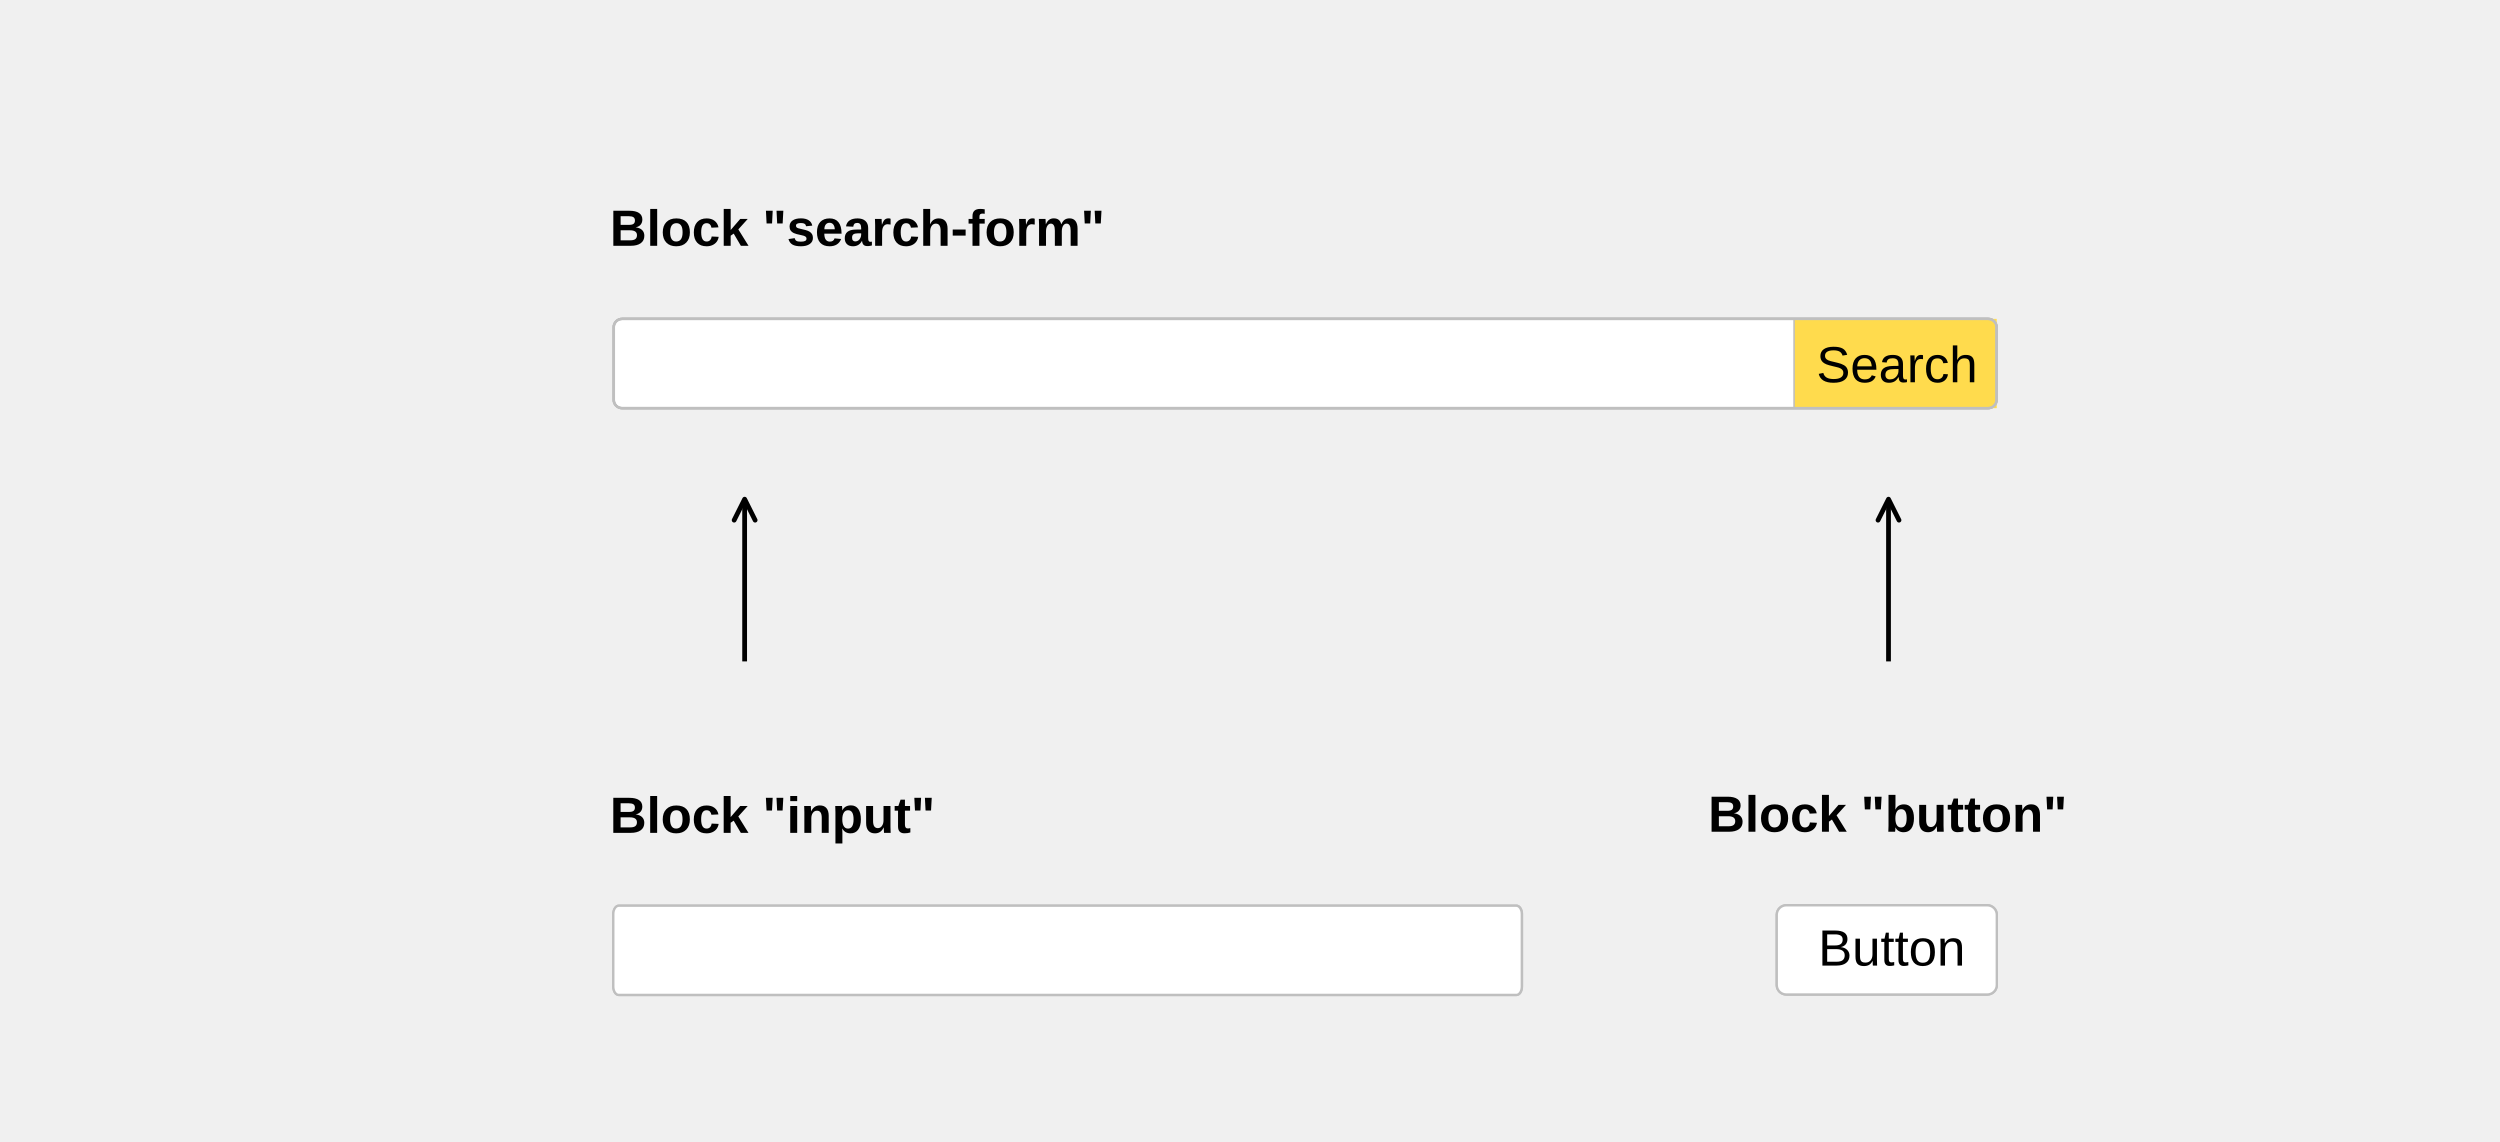
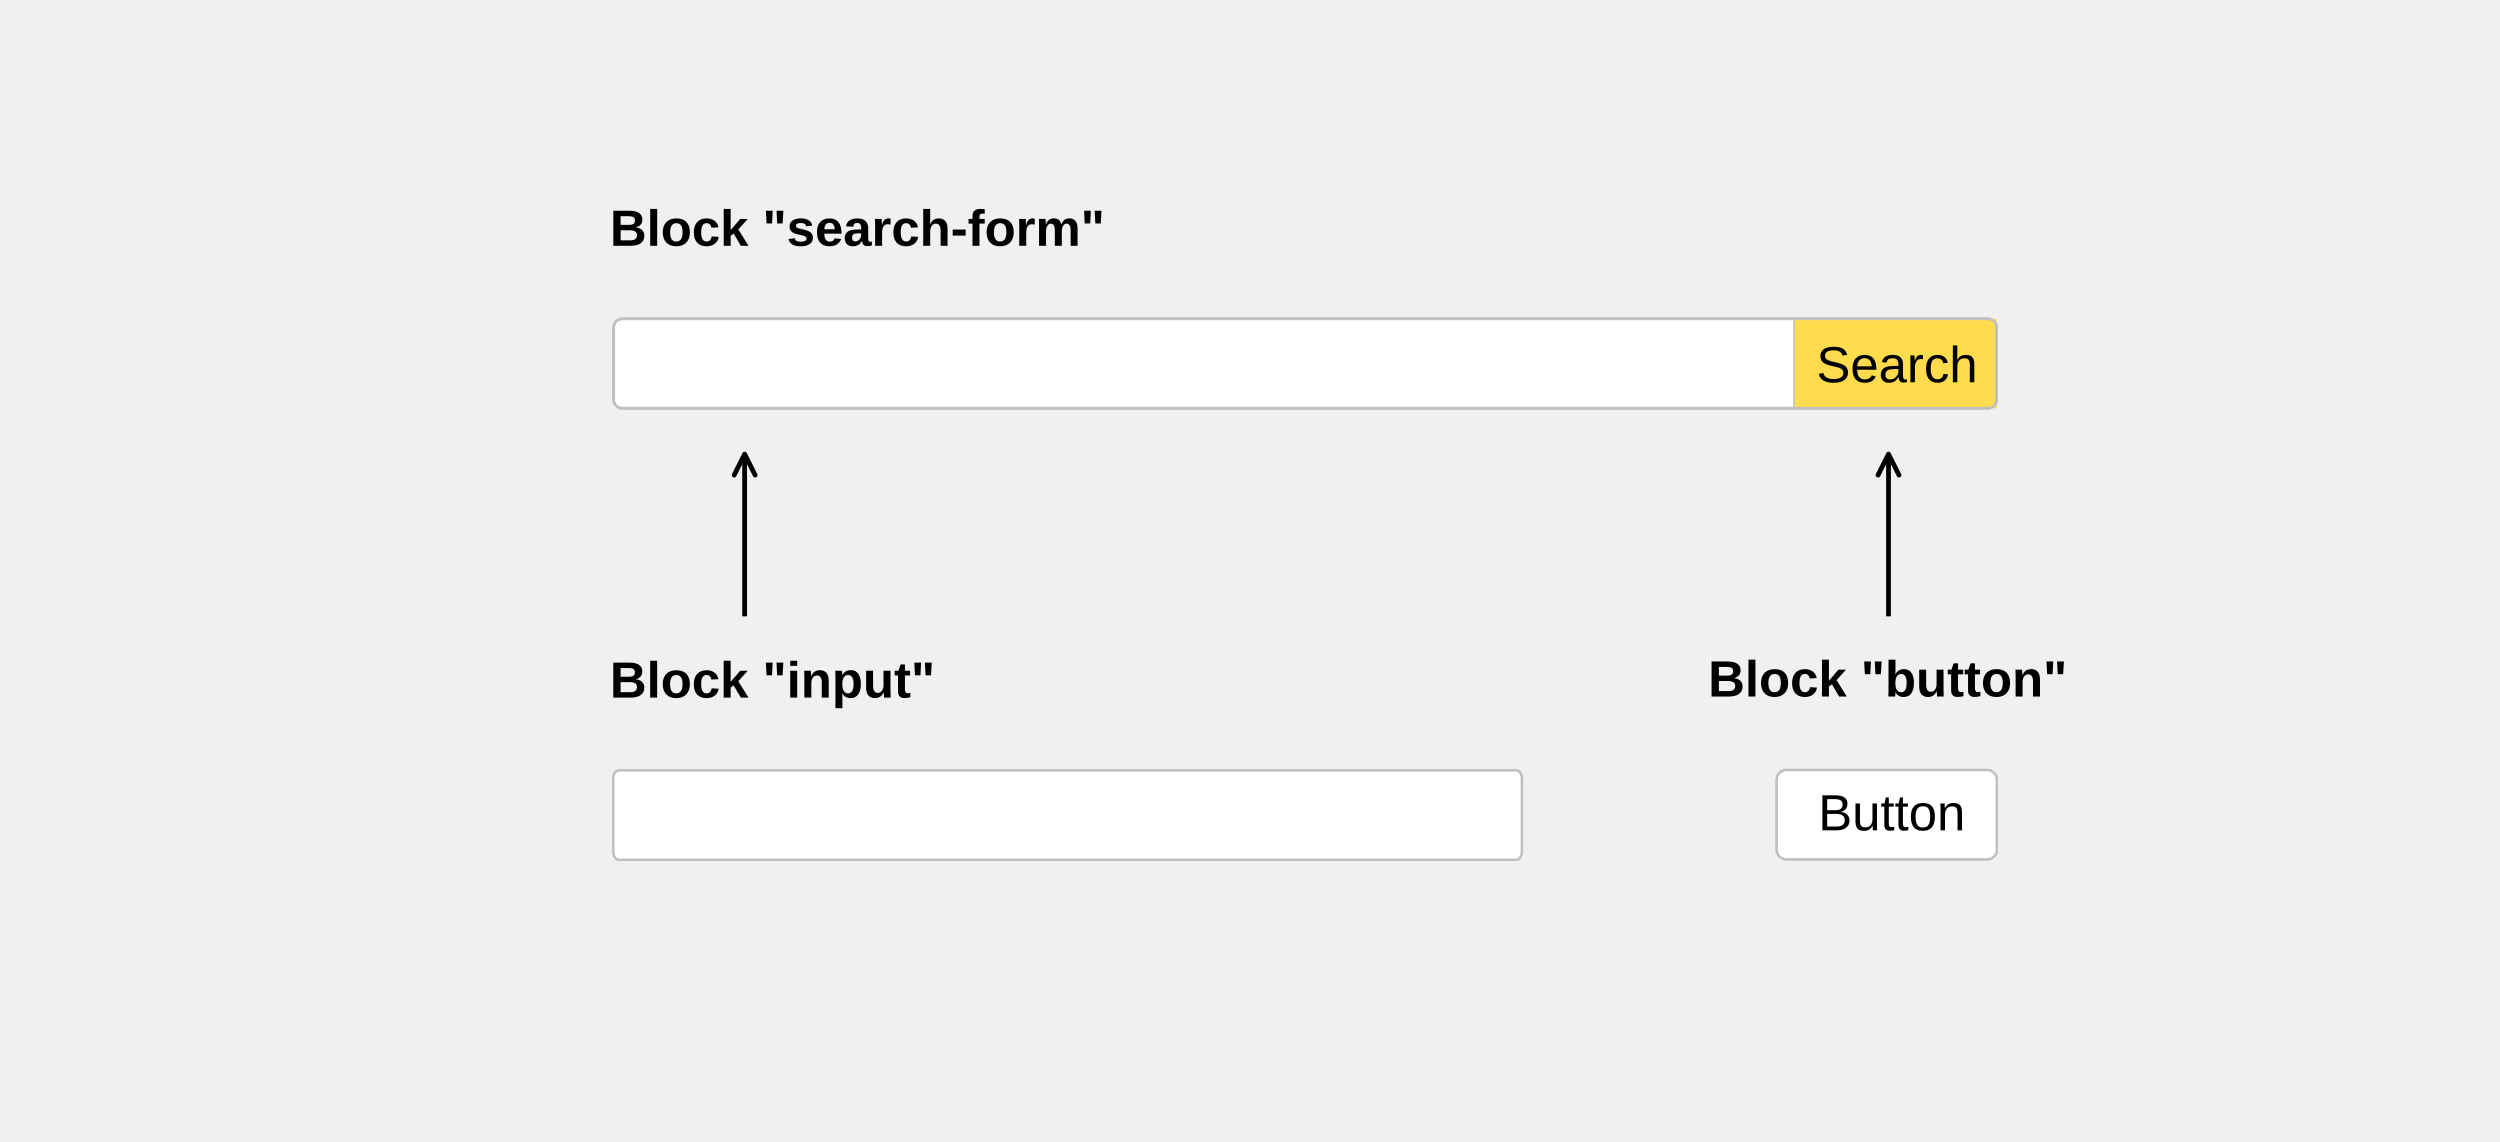
<svg xmlns="http://www.w3.org/2000/svg" xmlns:xlink="http://www.w3.org/1999/xlink" width="786" height="359" viewBox="0 0 785.578 359.054" xml:space="preserve" color-interpolation-filters="sRGB" class="st12">
  <style type="text/css">
	
		.st1 {fill:none;marker-end:url(#mrkr13-4);stroke:none;stroke-linecap:butt;stroke-width:1.5}
		.st2 {fill:#ffcc00;fill-opacity:1;stroke:#ffcc00;stroke-opacity:1;stroke-width:0.373}
		.st3 {fill:#000000;font-family:Arial;font-size:1.333em;font-weight:bold}
		.st4 {fill:#ffffff;stroke:#bfbfbf;stroke-linecap:butt;stroke-width:0.75}
		.st5 {fill:#ffdb4d;stroke:none;stroke-linecap:butt;stroke-width:0.75}
		.st6 {fill:none;stroke:none;stroke-linecap:butt;stroke-width:0.75}
		.st7 {fill:#000000;font-family:Arial;font-size:1.333em}
		.st8 {fill:none;stroke:#bfbfbf;stroke-linecap:butt;stroke-width:0.75}
		.st9 {marker-end:url(#mrkr3-49);stroke:#000000;stroke-linecap:butt;stroke-width:1.5}
		.st10 {fill:#000000;fill-opacity:1;stroke:#000000;stroke-opacity:1;stroke-width:0.455}
		.st11 {stroke:#bfbfbf;stroke-linecap:butt;stroke-width:0.5}
		.st12 {fill:none;fill-rule:evenodd;font-size:12px;overflow:visible;stroke-linecap:square;stroke-miterlimit:3}
	
	</style>
  <defs id="Patterns_And_Gradients">
    <linearGradient id="grad0-46" x1="0" y1="0" x2="1" y2="0" gradientTransform="rotate(270 0.5 0.5)">
      <stop offset="0" stop-color="#f2f2f2" stop-opacity="1" />
      <stop offset="1" stop-color="#ffffff" stop-opacity="1" />
    </linearGradient>
  </defs>
  <defs id="Markers">
    <g id="lend13">
      <path d="M 3 1 L 0 0 L 3 -1 L 3 1 " style="stroke:none" />
    </g>
    <marker id="mrkr13-4" class="st2" refX="-8.04" orient="auto" markerUnits="strokeWidth" overflow="visible">
      <use xlink:href="#lend13" transform="scale(-2.68,-2.68) " />
    </marker>
    <g id="lend3">
      <path d="M 2 1 L 0 0 L 2 -1 " style="stroke-linecap:round;stroke-linejoin:round;fill:none" />
    </g>
    <marker id="mrkr3-49" class="st10" orient="auto" markerUnits="strokeWidth" overflow="visible">
      <use xlink:href="#lend3" transform="scale(-2.2,-2.2) " />
    </marker>
  </defs>
  <g>
    <g id="shape212-1" transform="translate(185.481,-272.393)">
      <rect x="0" y="330.708" width="167.716" height="28.346" class="st1" />
      <text x="6.03" y="349.68" class="st3">Block "search-form"</text>
    </g>
    <g id="group213-6" transform="translate(192.753,-230.708)">
      <g id="shape214-7">
        <path d="M-0 356.42 A2.636 2.632 -180 0 0 2.64 359.05 L432.2 359.05 A2.636 2.632 -180 0 0 434.83 356.42 L434.83         333.61 A2.636 2.632 -180 0 0 432.2 330.98 L2.64 330.98 A2.636 2.632 -180 0 0 0 333.61 L0 356.42         Z" class="st4" />
      </g>
      <g id="shape215-9" transform="translate(-0.0664501,5.68434E-014)">
        <path d="M-0 356.42 A2.636 2.632 -180 0 0 2.64 359.05 L432.2 359.05 A2.636 2.632 -180 0 0 434.83 356.42 L434.83         333.61 A2.636 2.632 -180 0 0 432.2 330.98 L2.64 330.98 A2.636 2.632 -180 0 0 0 333.61 L0 356.42         Z" class="st4" />
      </g>
    </g>
    <g id="shape216-11" transform="translate(563.832,-230.708)">
      <rect x="0" y="330.975" width="63.755" height="28.079" class="st5" />
    </g>
-     <g id="group217-13" transform="translate(558.422,-46.322)">
+     <g id="group217-13" transform="translate(558.422,-88.8416)">
      <g id="shape218-14">
        <path d="M0 356.05 A3.009 3.009 -180 0 0 3.01 359.05 L66.19 359.05 A3.009 3.009 -180 0 0 69.2 356.05 L69.2         333.98 A3.009 3.009 -180 0 0 66.19 330.98 L3.01 330.98 A3.009 3.009 -180 0 0 0 333.98 L0 356.05         Z" class="st4" />
      </g>
      <g id="shape219-16">
        <path d="M0 356.05 A3.009 3.009 -180 0 0 3.01 359.05 L66.19 359.05 A3.009 3.009 -180 0 0 69.2 356.05 L69.2         333.98 A3.009 3.009 -180 0 0 66.19 330.98 L3.01 330.98 A3.009 3.009 -180 0 0 0 333.98 L0 356.05         Z" class="st4" />
      </g>
    </g>
-     <g id="shape220-18" transform="translate(571.467,-54.378)">
+     <g id="shape220-18" transform="translate(571.467,-96.8977)">
      <rect x="0" y="347.354" width="48.75" height="11.7" class="st6" />
      <text x="0" y="358" class="st7">Button</text>
    </g>
    <g id="group221-21" transform="translate(192.753,-230.708)">
      <g id="shape222-22">
        <path d="M-0 356.42 A2.636 2.632 -180 0 0 2.64 359.05 L432.2 359.05 A2.636 2.632 -180 0 0 434.83 356.42 L434.83         333.61 A2.636 2.632 -180 0 0 432.2 330.98 L2.64 330.98 A2.636 2.632 -180 0 0 0 333.61 L0 356.42         Z" class="st8" />
      </g>
      <g id="shape223-24" transform="translate(-0.0664501,5.68434E-014)">
        <path d="M-0 356.42 A2.636 2.632 -180 0 0 2.64 359.05 L432.2 359.05 A2.636 2.632 -180 0 0 434.83 356.42 L434.83         333.61 A2.636 2.632 -180 0 0 432.2 330.98 L2.64 330.98 A2.636 2.632 -180 0 0 0 333.61 L0 356.42         Z" class="st8" />
      </g>
    </g>
-     <g id="group224-26" transform="translate(192.614,-46.1884)">
+     <g id="group224-26" transform="translate(192.614,-88.708)">
      <g id="shape225-27">
        <path d="M0 356.42 A1.732 2.632 -180 0 0 1.73 359.05 L283.97 359.05 A1.732 2.632 -180 0 0 285.7 356.42 L285.7         333.61 A1.732 2.632 -180 0 0 283.97 330.98 L1.73 330.98 A1.732 2.632 -180 0 0 -0 333.61 L0 356.42         Z" class="st4" />
      </g>
      <g id="shape226-29" transform="translate(-0.0436604,5.68434E-014)">
        <path d="M0 356.42 A1.732 2.632 -180 0 0 1.73 359.05 L283.97 359.05 A1.732 2.632 -180 0 0 285.7 356.42 L285.7         333.61 A1.732 2.632 -180 0 0 283.97 330.98 L1.73 330.98 A1.732 2.632 -180 0 0 -0 333.61 L0 356.42         Z" class="st4" />
      </g>
    </g>
    <g id="shape227-31" transform="translate(570.895,-237.794)">
      <rect x="0" y="347.354" width="51.027" height="11.7" class="st6" />
      <text x="0" y="358" class="st7">Search</text>
    </g>
-     <g id="shape228-34" transform="translate(184.532,-87.7909)">
+     <g id="shape228-34" transform="translate(184.532,-130.311)">
      <rect x="0" y="330.708" width="116.223" height="28.346" class="st1" />
      <text x="6.97" y="349.68" class="st3">Block "input"</text>
    </g>
-     <g id="shape229-38" transform="translate(526.162,-88.1411)">
+     <g id="shape229-38" transform="translate(526.162,-130.661)">
      <rect x="0" y="330.708" width="134.307" height="28.346" class="st1" />
      <text x="10.69" y="349.68" class="st3">Block "button"</text>
    </g>
-     <g id="shape230-42" transform="translate(-125.171,207.984) rotate(-90)">
+     <g id="shape230-42" transform="translate(-125.171,193.811) rotate(-90)">
      <path d="M0 359.05 L51.02 359.05" class="st9" />
    </g>
-     <g id="shape231-50" transform="translate(234.517,207.984) rotate(-90)">
+     <g id="shape231-50" transform="translate(234.517,193.811) rotate(-90)">
      <path d="M0 359.05 L51.02 359.05" class="st9" />
    </g>
    <g id="shape233-56" transform="translate(922.922,100.535) rotate(90)">
      <path d="M0 359.05 L27.78 359.05" class="st11" />
    </g>
  </g>
</svg>
